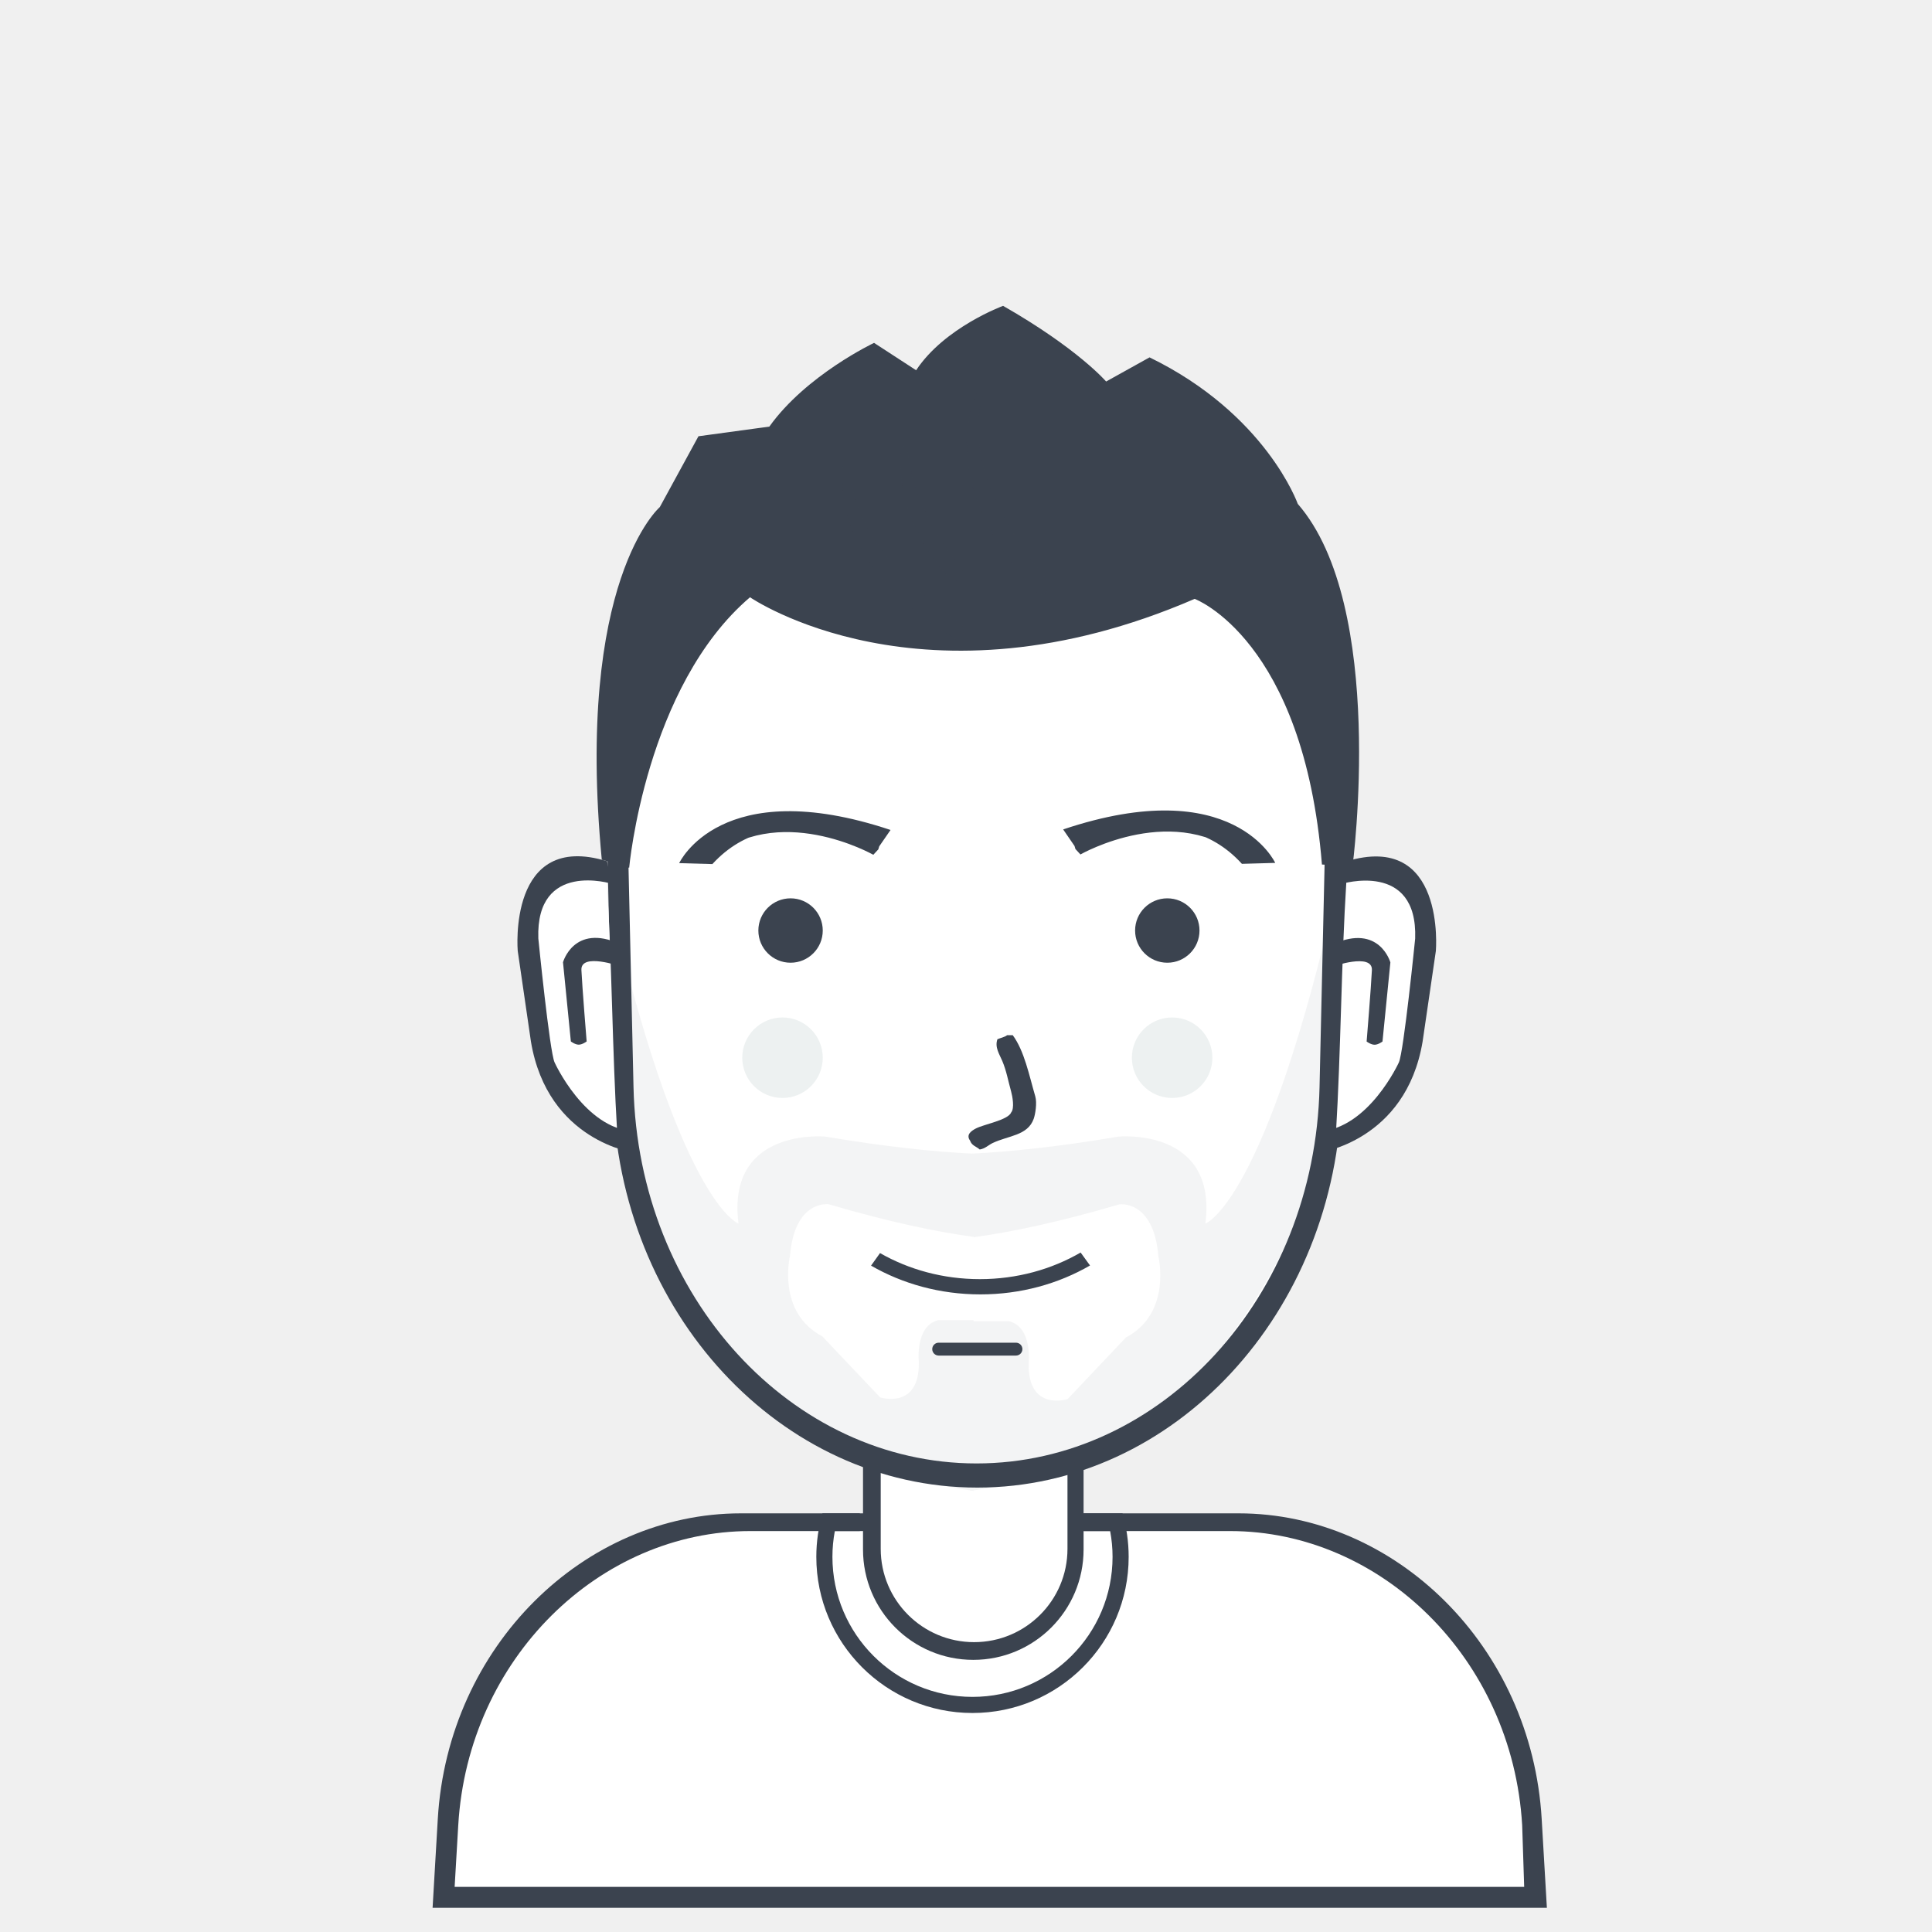
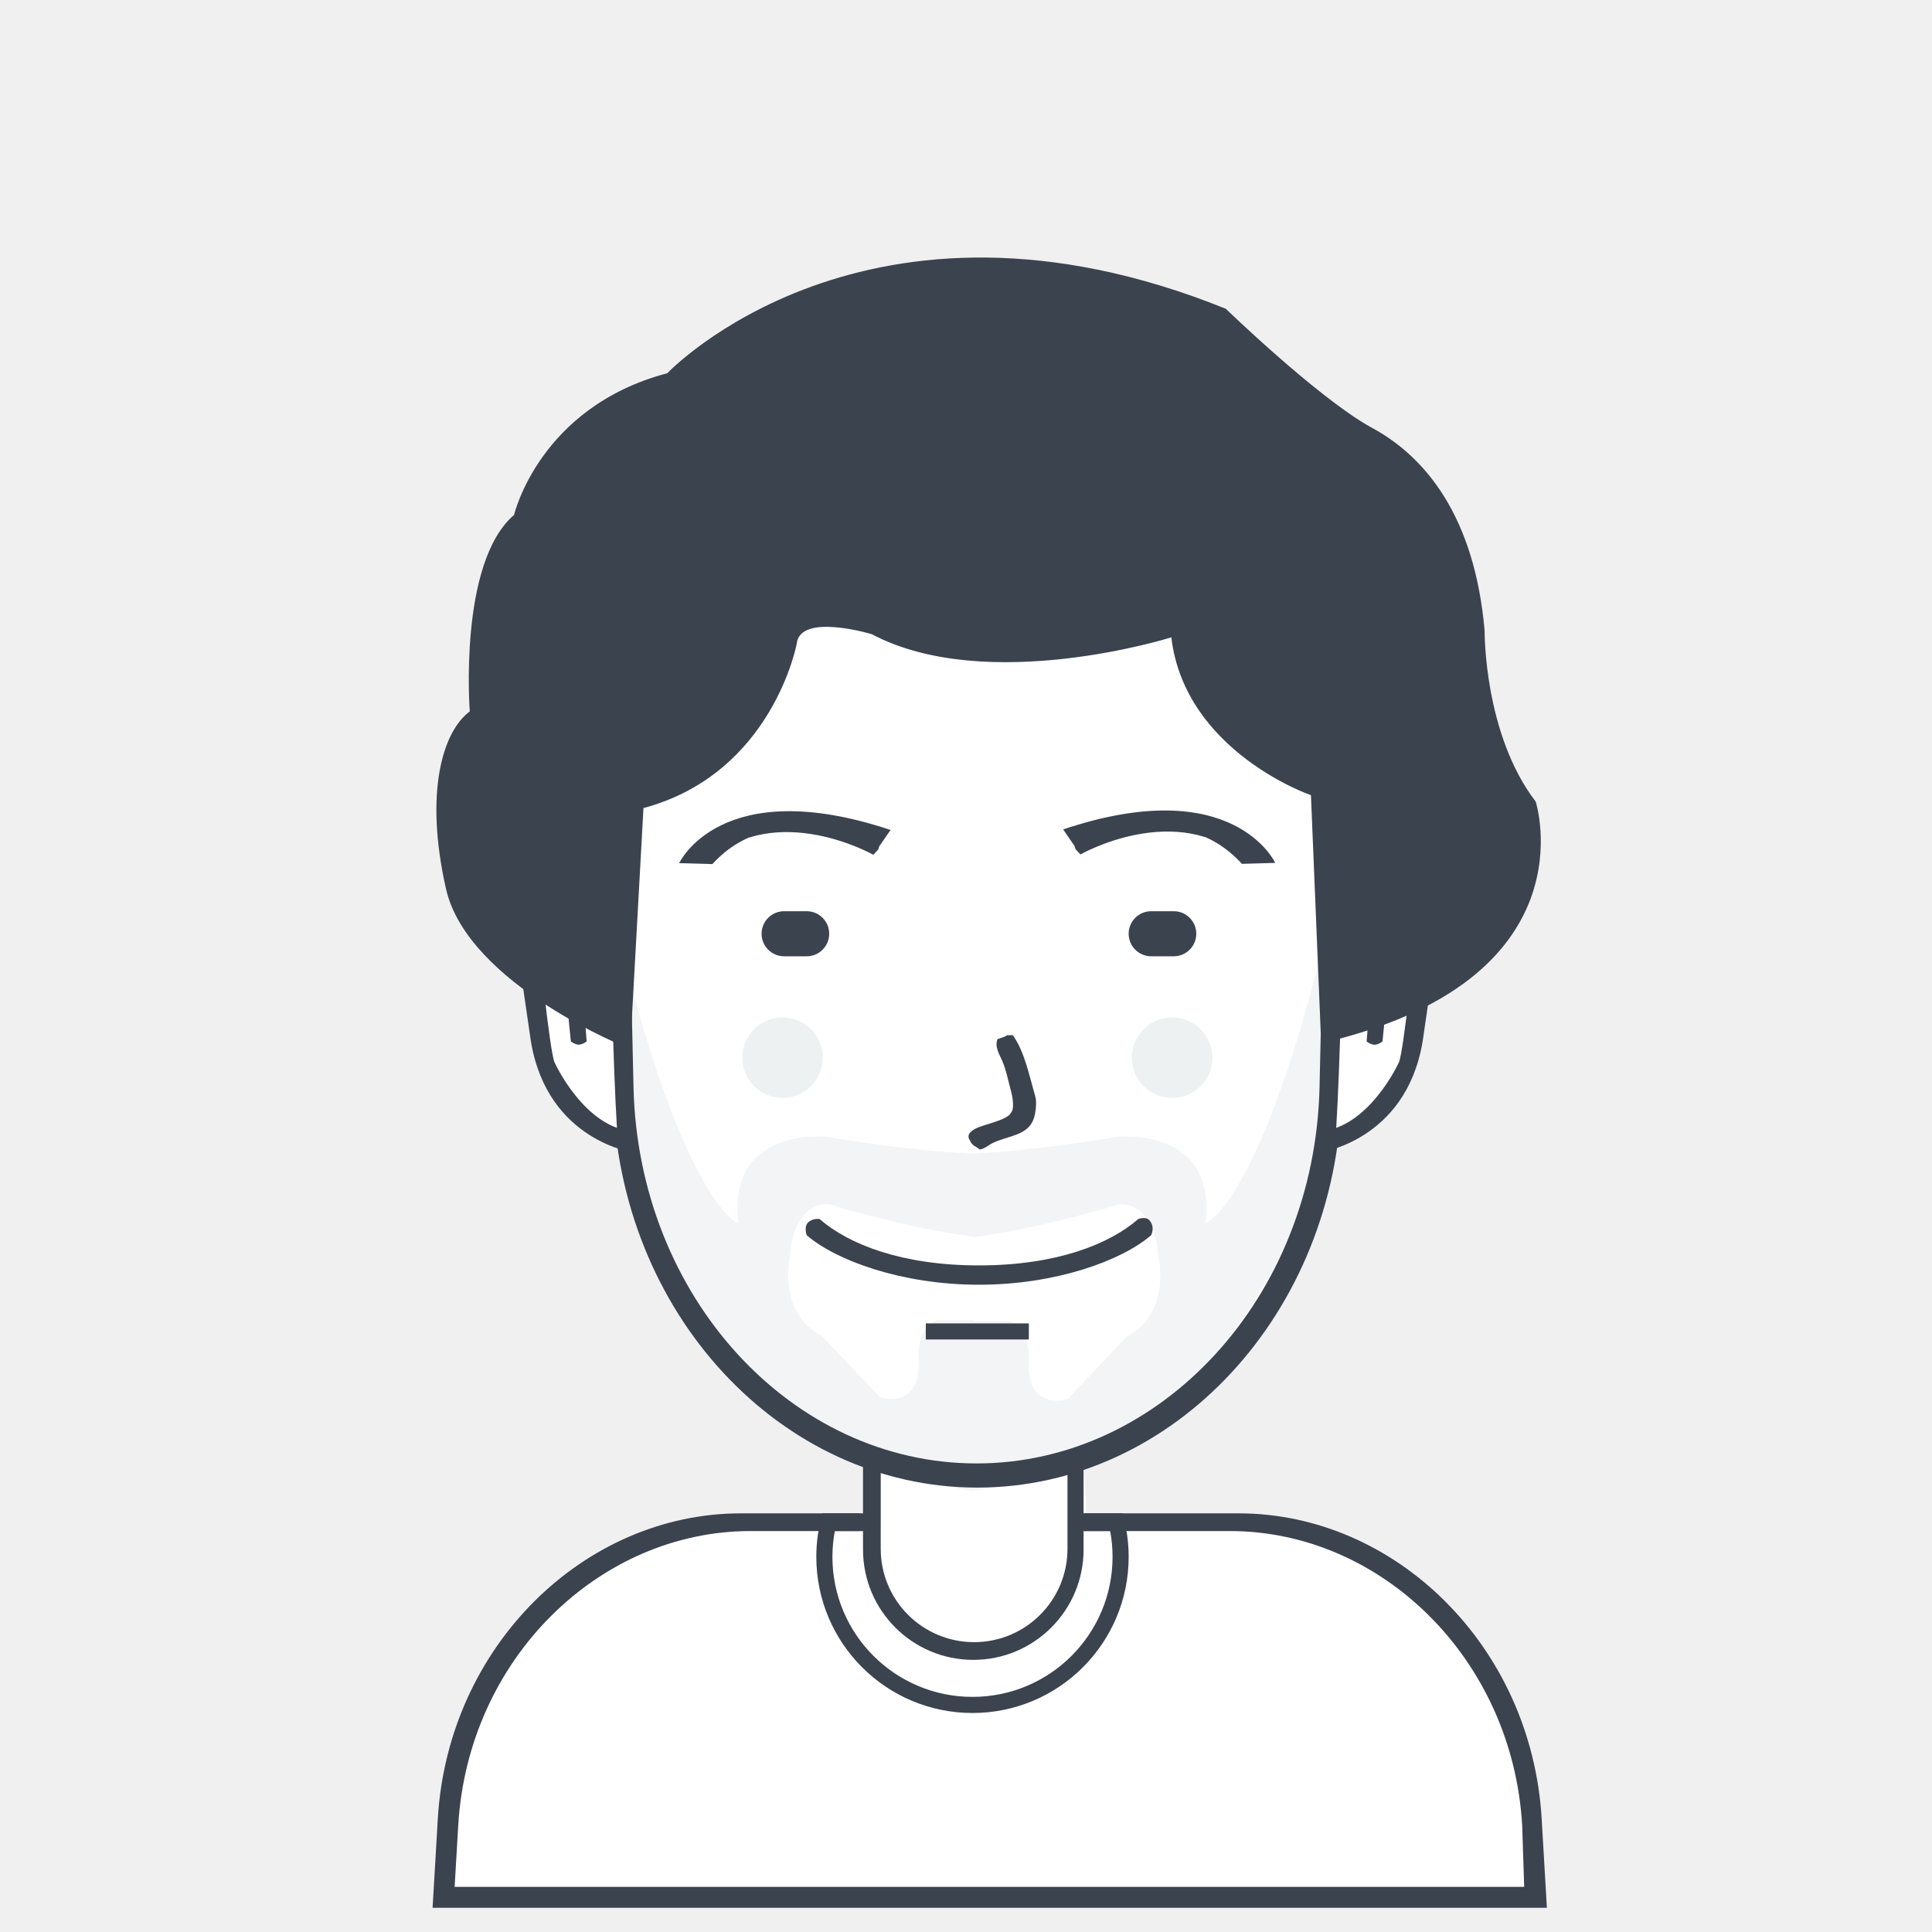
- <svg xmlns="http://www.w3.org/2000/svg" height="512" id="svg6678" version="1.1" width="512">
-   <defs id="defs6714" />
-   <path d="M 116.36,502 C 116.36,502 109.745,412.012 194.44,403.613 C 194.44,403.613 232.413,403.613 232.413,403.613 C 232.413,403.613 232.413,386.12 232.413,386.12 C 232.413,386.12 259.125,397.593 286.173,387.4 C 286.173,387.4 287.027,403.613 287.027,403.613 C 287.027,403.613 331.4,403.613 331.4,403.613 C 331.4,403.613 407.385,406.598 403.933,502.853 C 403.933,502.853 116.36,502 116.36,502 Z" fill-rule="nonzero" id="body-bg-flat copy" style="stroke: none; fill: rgb(255, 255, 255)" />
+ <svg xmlns="http://www.w3.org/2000/svg" height="512" id="svg5448" version="1.1" width="512">
+   <defs id="defs5475" />
+   <path d="M 117.36,502 C 117.36,502 110.745,412.012 195.44,403.613 C 195.44,403.613 233.413,403.613 233.413,403.613 C 233.413,403.613 233.413,386.12 233.413,386.12 C 233.413,386.12 260.125,397.593 287.173,387.4 C 287.173,387.4 288.027,403.613 288.027,403.613 C 288.027,403.613 332.4,403.613 332.4,403.613 C 332.4,403.613 408.385,406.598 404.933,502.853 C 404.933,502.853 117.36,502 117.36,502 Z" fill-rule="nonzero" id="body-bg-flat copy" style="stroke: none; fill: rgb(255, 255, 255)" />
  <path d="M 404.675,505.587 C 404.675,505.587 404.675,505.587 404.675,505.587 C 404.675,505.587 120.159,505.587 120.159,505.587 C 120.159,505.587 120.159,505.587 120.159,505.587 C 120.159,505.587 114.641,505.587 114.641,505.587 C 114.641,505.587 116.018,482.057 116.018,482.057 C 118.708,436.115 154.905,401.053 196.328,401.053 C 196.328,401.053 227.853,401.053 227.853,401.053 C 227.853,401.053 227.853,405.747 227.853,405.747 C 227.853,405.747 198.843,405.747 198.843,405.747 C 158.92,405.747 124.033,439.495 121.441,483.717 C 121.441,483.717 120.484,500.04 120.484,500.04 C 120.484,500.04 403.923,500.04 403.923,500.04 C 403.923,500.04 403.393,483.717 403.393,483.717 C 400.801,439.495 365.914,405.747 325.991,405.747 C 325.991,405.747 287.16,405.747 287.16,405.747 C 287.16,405.747 287.16,401.053 287.16,401.053 C 287.16,401.053 328.253,401.053 328.253,401.053 C 369.676,401.053 405.873,436.115 408.563,482.057 C 408.563,482.057 409.94,505.587 409.94,505.587 C 409.94,505.587 404.675,505.587 404.675,505.587 Z" fill-rule="nonzero" id="Rounded Rectangle 13" style="stroke: none; fill: rgb(59, 67, 79)" />
  <path d="M 257.72,453.96 C 234.863,453.96 216.333,435.431 216.333,412.573 C 216.333,408.574 216.912,404.712 217.97,401.053 C 217.97,401.053 218.04,401.053 218.04,401.053 C 218.04,401.053 222.432,401.053 222.432,401.053 C 222.432,401.053 229.987,401.053 229.987,401.053 C 229.987,401.053 229.987,405.747 229.987,405.747 C 229.987,405.747 221.239,405.747 221.239,405.747 C 220.824,407.96 220.6,410.24 220.6,412.573 C 220.6,433.074 237.219,449.693 257.72,449.693 C 278.221,449.693 294.84,433.074 294.84,412.573 C 294.84,410.24 294.616,407.96 294.201,405.747 C 294.201,405.747 285.453,405.747 285.453,405.747 C 285.453,405.747 285.453,401.053 285.453,401.053 C 285.453,401.053 293.008,401.053 293.008,401.053 C 293.008,401.053 297.4,401.053 297.4,401.053 C 297.4,401.053 297.47,401.053 297.47,401.053 C 298.528,404.712 299.107,408.574 299.107,412.573 C 299.107,435.431 280.577,453.96 257.72,453.96 Z" fill-rule="nonzero" id="Ellipse 4" style="stroke: none; fill: rgb(59, 67, 79)" />
  <path d="M 233.4,384.146 C 233.4,384.146 233.4,410.461 233.4,410.461 C 233.4,424.117 244.479,435.187 258.147,435.187 C 271.814,435.187 282.893,424.117 282.893,410.461 C 282.893,410.461 282.893,384.689 282.893,384.689 C 284.329,384.252 285.752,383.777 287.16,383.264 C 287.16,383.264 287.16,410.64 287.16,410.64 C 287.16,426.789 274.075,439.88 257.933,439.88 C 241.792,439.88 228.707,426.789 228.707,410.64 C 228.707,410.64 228.707,382.454 228.707,382.454 C 230.253,383.065 231.818,383.627 233.4,384.146 Z" fill-rule="nonzero" id="neck" style="stroke: none; fill: rgb(59, 67, 79)" />
  <path d="M 259.215,116.467 C 312.293,116.467 354.187,166.068 352.825,225.665 C 352.825,225.665 351.377,289.006 351.377,289.006 C 350.094,345.152 308.845,389.533 259.215,389.533 C 209.584,389.533 168.336,345.152 167.052,289.006 C 167.052,289.006 165.605,225.665 165.605,225.665 C 164.242,166.068 206.137,116.467 259.215,116.467 Z" fill-rule="nonzero" id="2 copy 5" style="stroke: none; fill: rgb(255, 255, 255)" />
  <path d="M 357.089,223.701 C 357.089,223.701 355.572,289.616 355.572,289.616 C 354.228,348.043 311.006,394.227 259.001,394.227 C 206.996,394.227 163.775,348.043 162.43,289.616 C 162.43,289.616 160.913,223.701 160.913,223.701 C 159.486,161.683 203.384,110.067 259.001,110.067 C 314.618,110.067 358.517,161.683 357.089,223.701 Z M 258.788,116.893 C 206.436,116.893 165.114,166.107 166.458,225.238 C 166.458,225.238 167.886,288.085 167.886,288.085 C 169.152,343.793 209.836,387.827 258.788,387.827 C 307.741,387.827 348.425,343.793 349.691,288.085 C 349.691,288.085 351.119,225.238 351.119,225.238 C 352.462,166.107 311.141,116.893 258.788,116.893 Z" fill-rule="evenodd" id="2 line" style="stroke: none; fill: rgb(59, 67, 79)" />
  <path d="M 354.427,234.653 C 354.427,234.653 350.16,304.627 350.16,304.627 C 350.16,304.627 331.21,385.398 258,394.961 C 258,394.961 258,395.08 258,395.08 C 257.856,395.062 257.717,395.039 257.573,395.021 C 257.43,395.039 257.291,395.062 257.147,395.08 C 257.147,395.08 257.147,394.961 257.147,394.961 C 183.937,385.398 164.987,304.627 164.987,304.627 C 164.987,304.627 160.72,234.653 160.72,234.653 C 179.718,318.98 195.707,324.253 195.707,324.253 C 192.471,298.682 218.747,301.213 218.747,301.213 C 234.761,303.918 247.509,305.226 257.573,305.714 C 267.638,305.226 280.386,303.918 296.4,301.213 C 296.4,301.213 322.676,298.682 319.44,324.253 C 319.44,324.253 335.429,318.98 354.427,234.653 Z M 306.983,332.926 C 305.741,317.885 296.671,319.16 296.671,319.16 C 280.546,323.905 267.889,326.541 258,327.88 C 258,327.88 258,327.782 258,327.782 C 248.181,326.453 235.612,323.839 219.6,319.133 C 219.6,319.133 210.593,317.868 209.36,332.787 C 209.36,332.787 205.743,347.733 217.893,354.12 C 217.893,354.12 233.253,370.333 233.253,370.333 C 233.253,370.333 243.75,373.66 243.493,360.947 C 243.493,360.947 242.425,351.465 248.613,349.853 C 248.613,349.853 258,349.853 258,349.853 C 258,349.853 258,350.134 258,350.134 C 258,350.134 267.453,350.134 267.453,350.134 C 273.685,351.759 272.609,361.319 272.609,361.319 C 272.351,374.138 282.921,370.783 282.921,370.783 C 282.921,370.783 298.39,354.436 298.39,354.436 C 310.625,347.997 306.983,332.926 306.983,332.926 Z" fill-rule="evenodd" id="1 copy 4" opacity="0.059" style="stroke: none; fill: rgb(59, 67, 79)" />
-   <path d="M 248.76,355.827 C 248.76,355.827 269.24,355.827 269.24,355.827 C 270.183,355.827 270.947,356.591 270.947,357.533 C 270.947,358.476 270.183,359.24 269.24,359.24 C 269.24,359.24 248.76,359.24 248.76,359.24 C 247.817,359.24 247.053,358.476 247.053,357.533 C 247.053,356.591 247.817,355.827 248.76,355.827 Z" fill-rule="nonzero" id="Rounded Rectangle 3" style="stroke: none; fill: rgb(59, 67, 79)" />
-   <path d="M 230.838,335.406 C 230.838,335.406 233.215,332.08 233.215,332.08 C 240.855,336.45 249.932,338.984 259.67,338.984 C 269.517,338.984 278.687,336.392 286.379,331.932 C 286.379,331.932 288.868,335.368 288.868,335.368 C 280.499,340.213 270.527,343.027 259.82,343.027 C 249.142,343.027 239.193,340.228 230.838,335.406 Z" fill-rule="nonzero" id="2" style="stroke: none; fill: rgb(59, 67, 79)" />
+   <path d="M 305.08,327.326 C 297.325,334.06 279.808,340.467 259.427,340.467 C 239.045,340.467 221.529,334.06 213.773,327.326 C 213.773,327.326 212.98,325.143 214.144,323.978 C 215.33,322.793 217.187,323.051 217.187,323.051 C 224.934,329.789 239.038,335.347 259.427,335.347 C 279.816,335.347 293.92,329.789 301.667,323.051 C 301.667,323.051 303.562,322.347 304.482,323.267 C 306.255,325.04 305.08,327.326 305.08,327.326 Z" fill-rule="nonzero" id="usta" style="stroke: none; fill: rgb(59, 67, 79)" />
+   <path d="M 245.347,350.707 C 245.347,350.707 272.653,350.707 272.653,350.707 C 272.653,350.707 272.653,354.973 272.653,354.973 C 272.653,354.973 245.347,354.973 245.347,354.973 C 245.347,354.973 245.347,350.707 245.347,350.707 Z" fill-rule="nonzero" id="-" style="stroke: none; fill: rgb(59, 67, 79)" />
  <path d="M 160.807,233.313 C 160.795,233.314 159.76,232.487 157.804,231.871 C 156.826,231.564 155.611,231.311 154.226,231.248 C 153.88,231.233 153.524,231.229 153.16,231.24 C 152.796,231.25 152.423,231.274 152.045,231.315 C 151.287,231.396 150.505,231.541 149.718,231.767 C 146.567,232.673 143.353,234.875 141.465,239.419 C 140.517,241.691 139.892,244.55 139.727,248.126 C 139.685,249.02 139.673,249.959 139.691,250.945 C 139.709,251.931 139.758,252.963 139.84,254.045 C 140.003,256.209 140.298,258.568 140.738,261.14 C 140.728,261.137 140.328,268.91 143.106,277.841 C 145.719,286.573 151.992,297.299 163.573,300.364 C 162.241,278.185 162.2,255.59 160.807,233.313 C 160.807,233.313 160.807,233.313 160.807,233.313 Z" fill-rule="nonzero" id="Shape 11 copy" style="stroke: none; fill: rgb(255, 255, 255)" />
  <path d="M 162.128,234.207 C 162.128,234.207 141.951,227.956 142.662,248.698 C 142.662,248.698 145.665,278.775 146.97,281.547 C 146.97,281.547 154.894,299.059 167.971,299.835 C 180.752,300.594 167.971,299.835 167.971,299.835 C 167.971,299.835 168.13,305.48 168.13,305.48 C 168.13,305.48 145.145,302.533 140.706,276.045 C 140.706,276.045 137.202,251.983 137.202,251.983 C 137.202,251.983 134.481,220.138 160.871,228.235 C 186.58,236.123 160.871,228.235 160.871,228.235 C 160.871,228.235 162.128,234.207 162.128,234.207 " fill-rule="nonzero" id="Shape 3" style="stroke: none; fill: rgb(59, 67, 79)" />
  <path d="M 155.468,275.995 C 155.468,275.995 154.339,276.848 153.369,276.848 C 152.399,276.848 151.284,275.995 151.284,275.995 C 151.284,275.995 149.202,255.012 149.202,255.012 C 149.202,255.012 152.074,244.679 164.265,250.139 C 164.265,250.139 164.554,256.139 164.554,256.139 C 164.554,256.139 153.858,252.346 154.079,257.069 C 154.292,261.616 155.468,275.995 155.468,275.995 Z" fill-rule="nonzero" id="Shape 4" style="stroke: none; fill: rgb(59, 67, 79)" />
  <path d="M 356.813,233.362 C 356.825,233.363 357.866,232.536 359.83,231.921 C 360.812,231.614 362.032,231.361 363.423,231.299 C 363.771,231.283 364.128,231.28 364.494,231.29 C 364.86,231.3 365.234,231.325 365.614,231.365 C 366.375,231.446 367.16,231.591 367.951,231.817 C 371.116,232.722 374.344,234.923 376.241,239.464 C 377.192,241.735 377.82,244.591 377.986,248.165 C 378.028,249.058 378.041,249.997 378.022,250.982 C 378.004,251.967 377.955,252.999 377.873,254.08 C 377.709,256.242 377.412,258.6 376.971,261.17 C 376.98,261.167 377.383,268.935 374.592,277.86 C 371.968,286.586 365.668,297.305 354.035,300.368 C 355.373,278.204 355.415,255.624 356.813,233.362 C 356.813,233.362 356.813,233.362 356.813,233.362 Z" fill-rule="nonzero" id="Shape 11 copy_1" style="stroke: none; fill: rgb(255, 255, 255)" />
  <path d="M 355.483,234.256 C 355.483,234.256 375.747,228.008 375.034,248.737 C 375.034,248.737 372.017,278.793 370.707,281.564 C 370.707,281.564 362.748,299.064 349.614,299.839 C 336.777,300.597 349.614,299.839 349.614,299.839 C 349.614,299.839 349.455,305.48 349.455,305.48 C 349.455,305.48 372.54,302.535 376.999,276.065 C 376.999,276.065 380.518,252.019 380.518,252.019 C 380.518,252.019 383.25,220.196 356.745,228.287 C 330.923,236.17 356.745,228.287 356.745,228.287 C 356.745,228.287 355.483,234.256 355.483,234.256 " fill-rule="nonzero" id="Shape 3_1" style="stroke: none; fill: rgb(59, 67, 79)" />
  <path d="M 362.171,276.015 C 362.171,276.015 363.305,276.868 364.28,276.868 C 365.254,276.868 366.374,276.015 366.374,276.015 C 366.374,276.015 368.466,255.046 368.466,255.046 C 368.466,255.046 365.58,244.72 353.336,250.177 C 353.336,250.177 353.046,256.173 353.046,256.173 C 353.046,256.173 363.789,252.382 363.567,257.102 C 363.353,261.646 362.171,276.015 362.171,276.015 Z" fill-rule="nonzero" id="Shape 4_1" style="stroke: none; fill: rgb(59, 67, 79)" />
  <path d="M 266.893,274.333 C 267.391,274.333 267.889,274.333 268.387,274.333 C 271.474,278.526 272.73,284.97 274.36,290.547 C 274.865,292.275 274.375,295.298 273.933,296.52 C 272.316,300.996 267.236,300.915 263.053,302.92 C 261.93,303.458 261.095,304.388 259.64,304.627 C 258.692,303.791 257.547,303.627 257.08,302.28 C 255.928,300.693 257.413,299.702 258.573,299.08 C 260.68,297.95 267.181,296.837 267.96,294.813 C 268.923,293.718 268.283,290.423 267.96,289.267 C 267.133,286.305 266.737,283.832 265.613,281.16 C 264.867,279.385 263.557,277.514 264.333,275.4 C 264.977,275.124 266.367,274.81 266.893,274.333 Z" fill-rule="evenodd" id="new_vector_shape_done" style="stroke: none; fill: rgb(59, 67, 79)" />
-   <path d="M 209.507,238.067 C 214.22,238.067 218.04,241.887 218.04,246.6 C 218.04,251.313 214.22,255.133 209.507,255.133 C 204.794,255.133 200.973,251.313 200.973,246.6 C 200.973,241.887 204.794,238.067 209.507,238.067 Z" fill-rule="nonzero" id="oko" style="stroke: none; fill: rgb(59, 67, 79)" />
-   <path d="M 309.347,238.067 C 314.059,238.067 317.88,241.887 317.88,246.6 C 317.88,251.313 314.059,255.133 309.347,255.133 C 304.634,255.133 300.813,251.313 300.813,246.6 C 300.813,241.887 304.634,238.067 309.347,238.067 Z" fill-rule="nonzero" id="oko_1" style="stroke: none; fill: rgb(59, 67, 79)" />
+   <path d="M 207.8,241.48 C 207.8,241.48 213.773,241.48 213.773,241.48 C 217.072,241.48 219.747,244.154 219.747,247.453 C 219.747,250.752 217.072,253.427 213.773,253.427 C 213.773,253.427 207.8,253.427 207.8,253.427 C 204.501,253.427 201.827,250.752 201.827,247.453 C 201.827,244.154 204.501,241.48 207.8,241.48 Z" fill-rule="nonzero" id="Rounded Rectangle 8" style="stroke: none; fill: rgb(59, 67, 79)" />
+   <path d="M 305.08,241.48 C 305.08,241.48 311.053,241.48 311.053,241.48 C 314.352,241.48 317.027,244.154 317.027,247.453 C 317.027,250.752 314.352,253.427 311.053,253.427 C 311.053,253.427 305.08,253.427 305.08,253.427 C 301.781,253.427 299.107,250.752 299.107,247.453 C 299.107,244.154 301.781,241.48 305.08,241.48 Z" fill-rule="nonzero" id="Rounded Rectangle 8 copy" style="stroke: none; fill: rgb(59, 67, 79)" />
  <path d="M 310.627,269.64 C 316.518,269.64 321.293,274.416 321.293,280.307 C 321.293,286.198 316.518,290.973 310.627,290.973 C 304.736,290.973 299.96,286.198 299.96,280.307 C 299.96,274.416 304.736,269.64 310.627,269.64 Z" fill-rule="nonzero" id="Ellipse 3" style="stroke: none; fill: rgb(237, 241, 241)" />
  <path d="M 207.373,269.64 C 213.264,269.64 218.04,274.416 218.04,280.307 C 218.04,286.198 213.264,290.973 207.373,290.973 C 201.482,290.973 196.707,286.198 196.707,280.307 C 196.707,274.416 201.482,269.64 207.373,269.64 Z" fill-rule="nonzero" id="Ellipse 3 copy" style="stroke: none; fill: rgb(237, 241, 241)" />
  <path d="M 286.327,226.441 C 286.327,226.441 311.872,211.836 330.12,227.927 C 330.12,227.927 334.947,228.675 334.947,228.675 C 334.947,228.675 328.764,206.178 283.747,220.806 C 283.747,220.806 285,225 285,225  M 286,225 C 286,225 311.987,210.074 329.12,228.927 C 329.12,228.927 337.947,228.675 337.947,228.675 C 337.947,228.675 326.938,204.643 281.747,219.806 C 281.747,219.806 286,226 286,226 " fill-rule="nonzero" id="R copy" style="stroke: none; fill: rgb(59, 67, 79)" />
  <path d="M 231.438,226.526 C 231.438,226.526 205.979,212.05 187.792,227.998 C 187.792,227.998 182.981,228.74 182.981,228.74 C 182.981,228.74 189.143,206.442 234.01,220.941 C 234.01,220.941 232.761,225.097 232.761,225.097  M 231.764,225.097 C 231.764,225.097 205.864,210.303 188.788,228.99 C 188.788,228.99 179.991,228.74 179.991,228.74 C 179.991,228.74 190.963,204.921 236.003,219.95 C 236.003,219.95 231.764,226.089 231.764,226.089 " fill-rule="nonzero" id="R copy 3" style="stroke: none; fill: rgb(59, 67, 79)" />
-   <path d="M 163.751,229.533 C 163.751,229.533 167.043,178.137 198.761,155.293 C 198.761,155.293 244.557,186.447 316.598,155.293 C 316.598,155.293 348.463,169.807 353.316,229.533 C 353.316,229.533 355.026,229.533 355.026,229.533 C 355.026,229.533 364.15,161.12 340.507,133.96 C 340.507,133.96 334.684,113.16 303.79,98.12 C 303.79,98.12 292.689,104.947 292.689,104.947 C 292.689,104.947 285.231,95.82 265.365,84.467 C 265.365,84.467 250.672,91.013 243.163,102.387 C 243.163,102.387 231.209,94.707 231.209,94.707 C 231.209,94.707 214.504,102.353 204.738,116.04 C 204.738,116.04 186.806,118.6 186.806,118.6 C 186.806,118.6 177.413,135.667 177.413,135.667 C 177.413,135.667 154.992,153.73 162.04,227.827 C 162.04,227.827 163.751,229.533 163.751,229.533 Z" fill-rule="nonzero" id="Shape 6 copy 3" style="stroke: none; fill: rgb(59, 67, 79)" />
-   <mask id="_1">
-     <g id="g6704">
-       <path d="M 0,0 512,0 512,512 0,512 0,0 Z" id="path6706" style="stroke:none; fill:white" />
-       <path d="M 163.853,209.053 C 163.853,209.053 169.774,173.332 198.761,151.453 C 198.761,151.453 245.837,183.46 317.878,152.307 C 317.878,152.307 344.493,164.823 353.72,209.48 C 353.72,209.48 353.72,209.48 353.72,209.48 C 353.72,209.48 359.197,163.549 338.36,135.24 C 338.36,135.24 334.694,116.573 303.8,101.533 C 303.8,101.533 292.28,108.36 292.28,108.36 C 292.28,108.36 284.84,99.233 264.973,87.88 C 264.973,87.88 251.575,94.853 244.067,106.227 C 244.067,106.227 231.267,98.12 231.267,98.12 C 231.267,98.12 215.86,105.34 206.093,119.027 C 206.093,119.027 189.027,121.587 189.027,121.587 C 189.027,121.587 180.067,137.8 180.067,137.8 C 180.067,137.8 161.456,152.014 163.427,209.48 C 163.427,209.48 163.853,209.053 163.853,209.053 Z" fill-rule="nonzero" id="path6708" style="stroke:none; fill:black" />
-     </g>
-   </mask>
-   <path d="M 166.738,229.96 C 166.738,229.96 171.058,181.913 198.761,158.28 C 198.761,158.28 244.557,189.86 316.598,158.707 C 316.598,158.707 345.476,169.38 350.329,229.107 C 350.329,229.107 358.44,229.533 358.44,229.533 C 358.44,229.533 367.563,160.693 343.921,133.533 C 343.921,133.533 335.537,109.747 304.643,94.707 C 304.643,94.707 293.133,101.107 293.133,101.107 C 293.133,101.107 285.693,92.407 265.827,81.053 C 265.827,81.053 250.295,86.747 242.787,98.12 C 242.787,98.12 231.635,90.867 231.635,90.867 C 231.635,90.867 213.651,99.367 203.885,113.053 C 203.885,113.053 185.099,115.613 185.099,115.613 C 185.099,115.613 174.853,134.387 174.853,134.387 C 174.853,134.387 152.432,153.73 159.48,227.827 C 159.48,227.827 166.738,229.96 166.738,229.96 Z" fill-rule="nonzero" id="Shape 6 copy" mask="url(#_1)" style="stroke: none; fill: rgb(59, 67, 79)" />
-   <path d="M 260.139,103.673 C 260.767,104.14 260.456,104.572 260.32,105.156 C 260.116,106.027 259.875,106.889 259.739,107.759 C 259.533,109.076 259.346,110.395 259.292,111.694 C 259.246,112.787 259.266,113.876 259.285,114.958 C 259.296,115.583 259.403,116.207 259.418,116.833 C 259.424,117.083 259.492,117.333 259.499,117.588 C 259.515,117.657 259.53,117.726 259.545,117.794 C 259.554,118.114 259.638,118.419 259.647,118.737 C 259.699,119.026 259.751,119.315 259.803,119.603 C 259.88,120.061 259.917,120.538 260.057,120.984 C 260.072,121.098 260.088,121.212 260.103,121.326 C 260.214,121.681 260.25,122.046 260.362,122.401 C 260.37,122.471 260.378,122.542 260.386,122.612 C 260.548,123.124 260.621,123.663 260.783,124.172 C 261.046,124.999 261.259,125.829 261.549,126.653 C 261.741,127.2 261.906,127.773 262.1,128.324 C 262.443,129.303 262.863,130.259 263.241,131.228 C 263.471,131.818 263.78,132.363 264.026,132.95 C 264.724,134.611 265.62,136.244 266.477,137.873 C 266.754,138.399 267.058,138.883 267.365,139.397 C 267.561,139.725 267.764,140.092 267.945,140.43 C 268.045,140.617 268.17,140.758 268.279,140.939 C 268.514,141.333 268.769,141.756 269.001,142.152 C 269.216,142.519 269.458,142.832 269.694,143.189 C 269.95,143.574 270.202,144.007 270.461,144.394 C 270.911,145.066 271.387,145.716 271.833,146.38 C 272.295,147.07 272.815,147.681 273.305,148.361 C 274.254,149.678 275.364,150.942 276.387,152.265 C 276.694,152.661 277.06,153.007 277.366,153.39 C 277.519,153.581 277.775,153.748 277.878,153.949 C 277.92,154.03 277.944,154.156 277.973,154.249 C 278.021,154.398 278.008,154.582 278.01,154.74 C 278.014,154.992 278.026,155.248 277.982,155.512 C 277.936,155.786 277.762,156.087 277.649,156.358 C 277.558,156.575 277.332,156.766 277.204,156.872 C 277.097,156.961 277.052,157.043 276.942,157.129 C 276.657,157.354 276.334,157.538 276.021,157.632 C 275.697,157.729 275.279,157.438 275.023,157.131 C 274.575,156.594 274.015,156.101 273.585,155.563 C 273.494,155.448 273.392,155.397 273.301,155.282 C 272.805,154.655 272.196,154.064 271.706,153.447 C 271.594,153.306 271.472,153.227 271.363,153.086 C 270.983,152.59 270.536,152.143 270.15,151.638 C 269.181,150.371 268.136,149.147 267.26,147.871 C 267.055,147.573 266.835,147.337 266.635,147.038 C 265.216,144.918 263.792,142.834 262.655,140.674 C 262.356,140.106 262.025,139.589 261.745,139.018 C 260.95,137.399 260.209,135.78 259.528,134.146 C 259.439,133.932 259.374,133.692 259.292,133.474 C 258.919,132.494 258.582,131.525 258.247,130.542 C 257.91,129.551 257.718,128.515 257.402,127.521 C 257.336,127.311 257.315,127.084 257.248,126.869 C 257.239,126.791 257.229,126.714 257.22,126.636 C 257.147,126.403 257.139,126.155 257.068,125.928 C 256.896,125.382 256.843,124.791 256.749,124.23 C 256.661,123.701 256.54,123.159 256.525,122.619 C 256.505,122.521 256.484,122.423 256.464,122.324 C 256.454,121.973 256.366,121.627 256.357,121.281 C 256.342,120.677 256.246,120.075 256.235,119.472 C 256.221,118.722 256.192,117.97 256.196,117.22 C 256.201,116.469 256.263,115.735 256.306,114.978 C 256.424,112.926 256.799,110.864 257.295,108.739 C 257.474,107.969 257.763,107.215 258.005,106.443 C 258.173,105.911 258.436,105.398 258.623,104.872 C 258.672,104.735 258.748,104.654 258.801,104.516 C 258.913,104.219 259.061,103.854 259.335,103.659 C 259.458,103.572 259.74,103.526 259.884,103.568 C 259.985,103.598 260.049,103.676 260.139,103.673 Z M 240.116,118.381 C 240.57,118.71 240.535,119.192 240.546,119.597 C 240.557,120.018 240.678,120.437 240.689,120.861 C 240.738,121.154 240.788,121.447 240.837,121.74 C 240.843,121.977 240.903,122.202 240.942,122.434 C 240.982,122.672 240.999,122.912 241.072,123.146 C 241.116,123.41 241.16,123.673 241.205,123.937 C 241.277,124.169 241.286,124.417 241.357,124.646 C 241.579,125.351 241.663,126.1 241.888,126.804 C 242.127,127.551 242.301,128.324 242.56,129.064 C 242.9,130.034 243.232,131.01 243.601,131.974 C 243.79,132.467 244.015,132.928 244.216,133.419 C 244.37,133.795 244.516,134.204 244.691,134.571 C 245.419,136.096 246.17,137.619 246.97,139.139 C 247.603,140.343 248.359,141.491 249.053,142.678 C 249.267,143.044 249.509,143.359 249.747,143.715 C 250.282,144.519 250.852,145.356 251.401,146.173 C 251.919,146.946 252.542,147.667 253.088,148.423 C 253.177,148.547 253.28,148.614 253.366,148.738 C 253.643,149.137 254.005,149.522 254.309,149.915 C 254.462,150.112 254.656,150.249 254.795,150.455 C 255.099,150.906 255.289,151.747 255.144,152.271 C 254.893,153.18 254.016,153.791 253.348,154.025 C 253.147,154.096 252.833,154.224 252.614,154.158 C 252.269,154.055 252.049,153.748 251.848,153.495 C 251.587,153.167 251.284,152.929 251.032,152.603 C 250.566,151.998 250.018,151.458 249.552,150.849 C 248.577,149.573 247.578,148.339 246.712,147.04 C 244.707,144.034 243.042,141 241.745,137.882 C 241.206,136.588 240.772,135.253 240.338,133.937 C 240.184,133.469 240.099,132.967 239.951,132.5 C 239.747,131.859 239.657,131.198 239.457,130.561 C 239.446,130.476 239.436,130.391 239.425,130.306 C 239.393,130.164 239.345,130.026 239.321,129.883 C 239.304,129.762 239.287,129.64 239.271,129.519 C 239.195,129.278 239.178,129.03 239.137,128.784 C 239.097,128.546 239.035,128.313 239.028,128.069 C 238.998,127.912 238.968,127.755 238.938,127.598 C 238.92,126.958 238.766,126.331 238.753,125.686 C 238.75,125.534 238.702,125.373 238.698,125.221 C 238.683,124.605 238.622,123.987 238.625,123.371 C 238.628,122.669 238.622,121.955 238.666,121.252 C 238.683,120.976 238.731,120.715 238.744,120.438 C 238.757,120.134 238.811,119.842 238.851,119.528 C 238.875,119.342 238.875,119.116 238.931,118.928 C 238.988,118.736 239.184,118.427 239.365,118.348 C 239.488,118.294 239.726,118.24 239.861,118.277 C 239.962,118.305 240.025,118.384 240.116,118.381 Z M 224.816,121.57 C 225.326,121.945 225.185,122.417 225.181,122.876 C 225.176,123.614 225.25,124.351 225.269,125.086 C 225.284,125.671 225.434,126.253 225.45,126.84 C 225.485,127.026 225.52,127.212 225.555,127.398 C 225.564,127.723 225.634,128.142 225.731,128.453 C 225.74,128.53 225.75,128.608 225.759,128.685 C 225.789,128.865 225.827,129.042 225.882,129.218 C 225.895,129.318 225.908,129.417 225.921,129.517 C 226.052,129.935 226.093,130.384 226.226,130.798 C 226.544,131.791 226.798,132.805 227.146,133.796 C 227.9,135.944 228.934,138.025 230.034,140.115 C 230.393,140.798 230.841,141.433 231.204,142.112 C 231.359,142.401 231.562,142.636 231.734,142.916 C 232.203,143.681 232.748,144.445 233.258,145.204 C 233.964,146.254 234.825,147.211 235.576,148.252 C 235.839,148.617 236.171,148.934 236.426,149.286 C 236.654,149.598 236.948,149.833 237.191,150.141 C 237.673,150.752 238.28,151.334 238.791,151.942 C 239.086,152.294 239.437,152.578 239.723,152.917 C 240.042,153.297 240.443,153.6 240.757,153.965 C 240.836,154.035 240.916,154.105 240.995,154.174 C 241.315,154.554 241.763,154.889 242.093,155.268 C 242.234,155.43 242.401,155.506 242.544,155.668 C 243.007,156.195 243.661,156.622 244.137,157.154 C 244.273,157.306 244.454,157.409 244.575,157.545 C 244.626,157.581 244.678,157.618 244.729,157.655 C 244.893,157.838 245.149,158.005 245.316,158.19 C 245.371,158.229 245.427,158.269 245.482,158.309 C 245.754,158.611 246.174,158.85 246.448,159.154 C 246.521,159.206 246.594,159.258 246.666,159.31 C 247.017,159.697 247.572,159.974 247.927,160.365 C 248.087,160.486 248.246,160.606 248.406,160.726 C 248.484,160.812 248.652,160.886 248.743,160.987 C 248.985,161.253 249.393,161.462 249.656,161.716 C 249.811,161.866 250.055,161.97 250.186,162.114 C 250.301,162.241 250.511,162.326 250.613,162.438 C 250.946,162.677 251.28,162.915 251.613,163.153 C 252.403,163.717 253.19,164.246 253.954,164.787 C 254.316,165.043 254.765,165.244 254.988,165.564 C 255.113,165.745 255.164,166.004 255.23,166.201 C 255.379,166.645 255.44,167.172 255.315,167.655 C 255.277,167.802 255.2,167.902 255.145,168.056 C 255.057,168.303 254.909,168.686 254.646,168.918 C 254.474,169.068 254.296,169.271 254.106,169.402 C 253.813,169.604 253.494,169.496 253.137,169.348 C 253.022,169.273 252.908,169.198 252.794,169.123 C 252.246,168.888 251.735,168.384 251.185,168.147 C 251.079,168.101 250.968,167.987 250.881,167.949 C 250.698,167.825 250.515,167.701 250.333,167.577 C 250.132,167.49 249.951,167.279 249.724,167.181 C 249.534,167.099 249.34,166.945 249.154,166.812 C 249.086,166.764 249.017,166.715 248.949,166.666 C 248.766,166.586 248.55,166.419 248.379,166.297 C 248.131,166.12 247.883,165.943 247.635,165.766 C 247.369,165.65 247.073,165.384 246.817,165.201 C 246.606,165.05 246.319,164.887 246.159,164.712 C 246.014,164.608 245.869,164.504 245.723,164.4 C 245.42,164.183 245.12,163.969 244.856,163.742 C 244.711,163.638 244.565,163.534 244.42,163.43 C 244.21,163.198 243.845,163.022 243.636,162.792 C 243.537,162.722 243.439,162.652 243.341,162.581 C 243.188,162.413 242.925,162.266 242.774,162.099 C 242.689,162.038 242.603,161.977 242.518,161.916 C 242.402,161.788 242.195,161.654 242.079,161.526 C 242.011,161.477 241.943,161.428 241.874,161.379 C 241.474,160.935 240.887,160.599 240.496,160.162 C 240.374,160.062 240.251,159.962 240.129,159.862 C 239.624,159.293 238.94,158.836 238.452,158.276 C 238.319,158.124 238.17,158.055 238.039,157.904 C 237.588,157.38 237.013,156.913 236.578,156.396 C 236.507,156.311 236.437,156.291 236.366,156.206 C 236.161,155.96 235.897,155.706 235.698,155.458 C 235.606,155.342 235.506,155.294 235.414,155.178 C 234.727,154.311 233.92,153.537 233.254,152.668 C 232.076,151.127 230.847,149.624 229.915,148.038 C 229.704,147.679 229.453,147.378 229.248,147.02 C 228.885,146.385 228.49,145.76 228.149,145.113 C 227.616,144.099 227.117,143.077 226.632,142.056 C 226.29,141.338 226.02,140.565 225.74,139.832 C 225.51,139.231 225.29,138.647 225.079,138.045 C 224.871,137.453 224.722,136.837 224.528,136.239 C 224.331,135.631 224.25,134.986 224.058,134.375 C 223.985,134.143 223.992,133.85 223.92,133.619 C 223.741,133.049 223.698,132.429 223.6,131.843 C 223.181,129.341 223.137,126.779 223.321,124.178 C 223.363,123.577 223.488,123.008 223.587,122.395 C 223.632,122.115 223.724,121.76 224.033,121.553 C 224.132,121.487 224.446,121.435 224.561,121.466 C 224.655,121.491 224.729,121.572 224.816,121.57 Z" fill-rule="evenodd" id="new_vector_shape_done copy" opacity="0.2" style="stroke: none; fill: rgb(59, 67, 79)" />
+   <path d="M 167,278 C 167,278 123.944,261.071 118.178,235.49 C 112.413,209.91 117.346,193.808 124.496,188.539 C 124.496,188.539 121.422,149.158 136.228,136.466 C 136.228,136.466 142.908,107.871 176.841,98.905 C 176.841,98.905 229.532,43.328 324.852,81.832 C 324.852,81.832 348.328,104.534 362.476,112.752 C 362.878,112.986 363.273,113.208 363.659,113.417 C 377.636,120.991 390.817,136.762 393.442,167.198 C 393.442,167.198 393.179,194.435 406.98,212.442 C 406.98,212.442 422.256,259.864 350.122,276.466 C 350.122,276.466 347.414,210.734 347.414,210.734 C 347.414,210.734 314.043,199.268 310.412,168.905 C 310.412,168.905 261.658,184.271 230.991,168.051 C 230.991,168.051 211.949,162.309 211.136,170.612 C 211.136,170.612 204.758,204.963 170.524,214.149 C 170.524,214.149 167,278 167,278 Z" fill-rule="nonzero" id="Shape 1" style="stroke: none; fill: rgb(59, 67, 79)" />
</svg>
